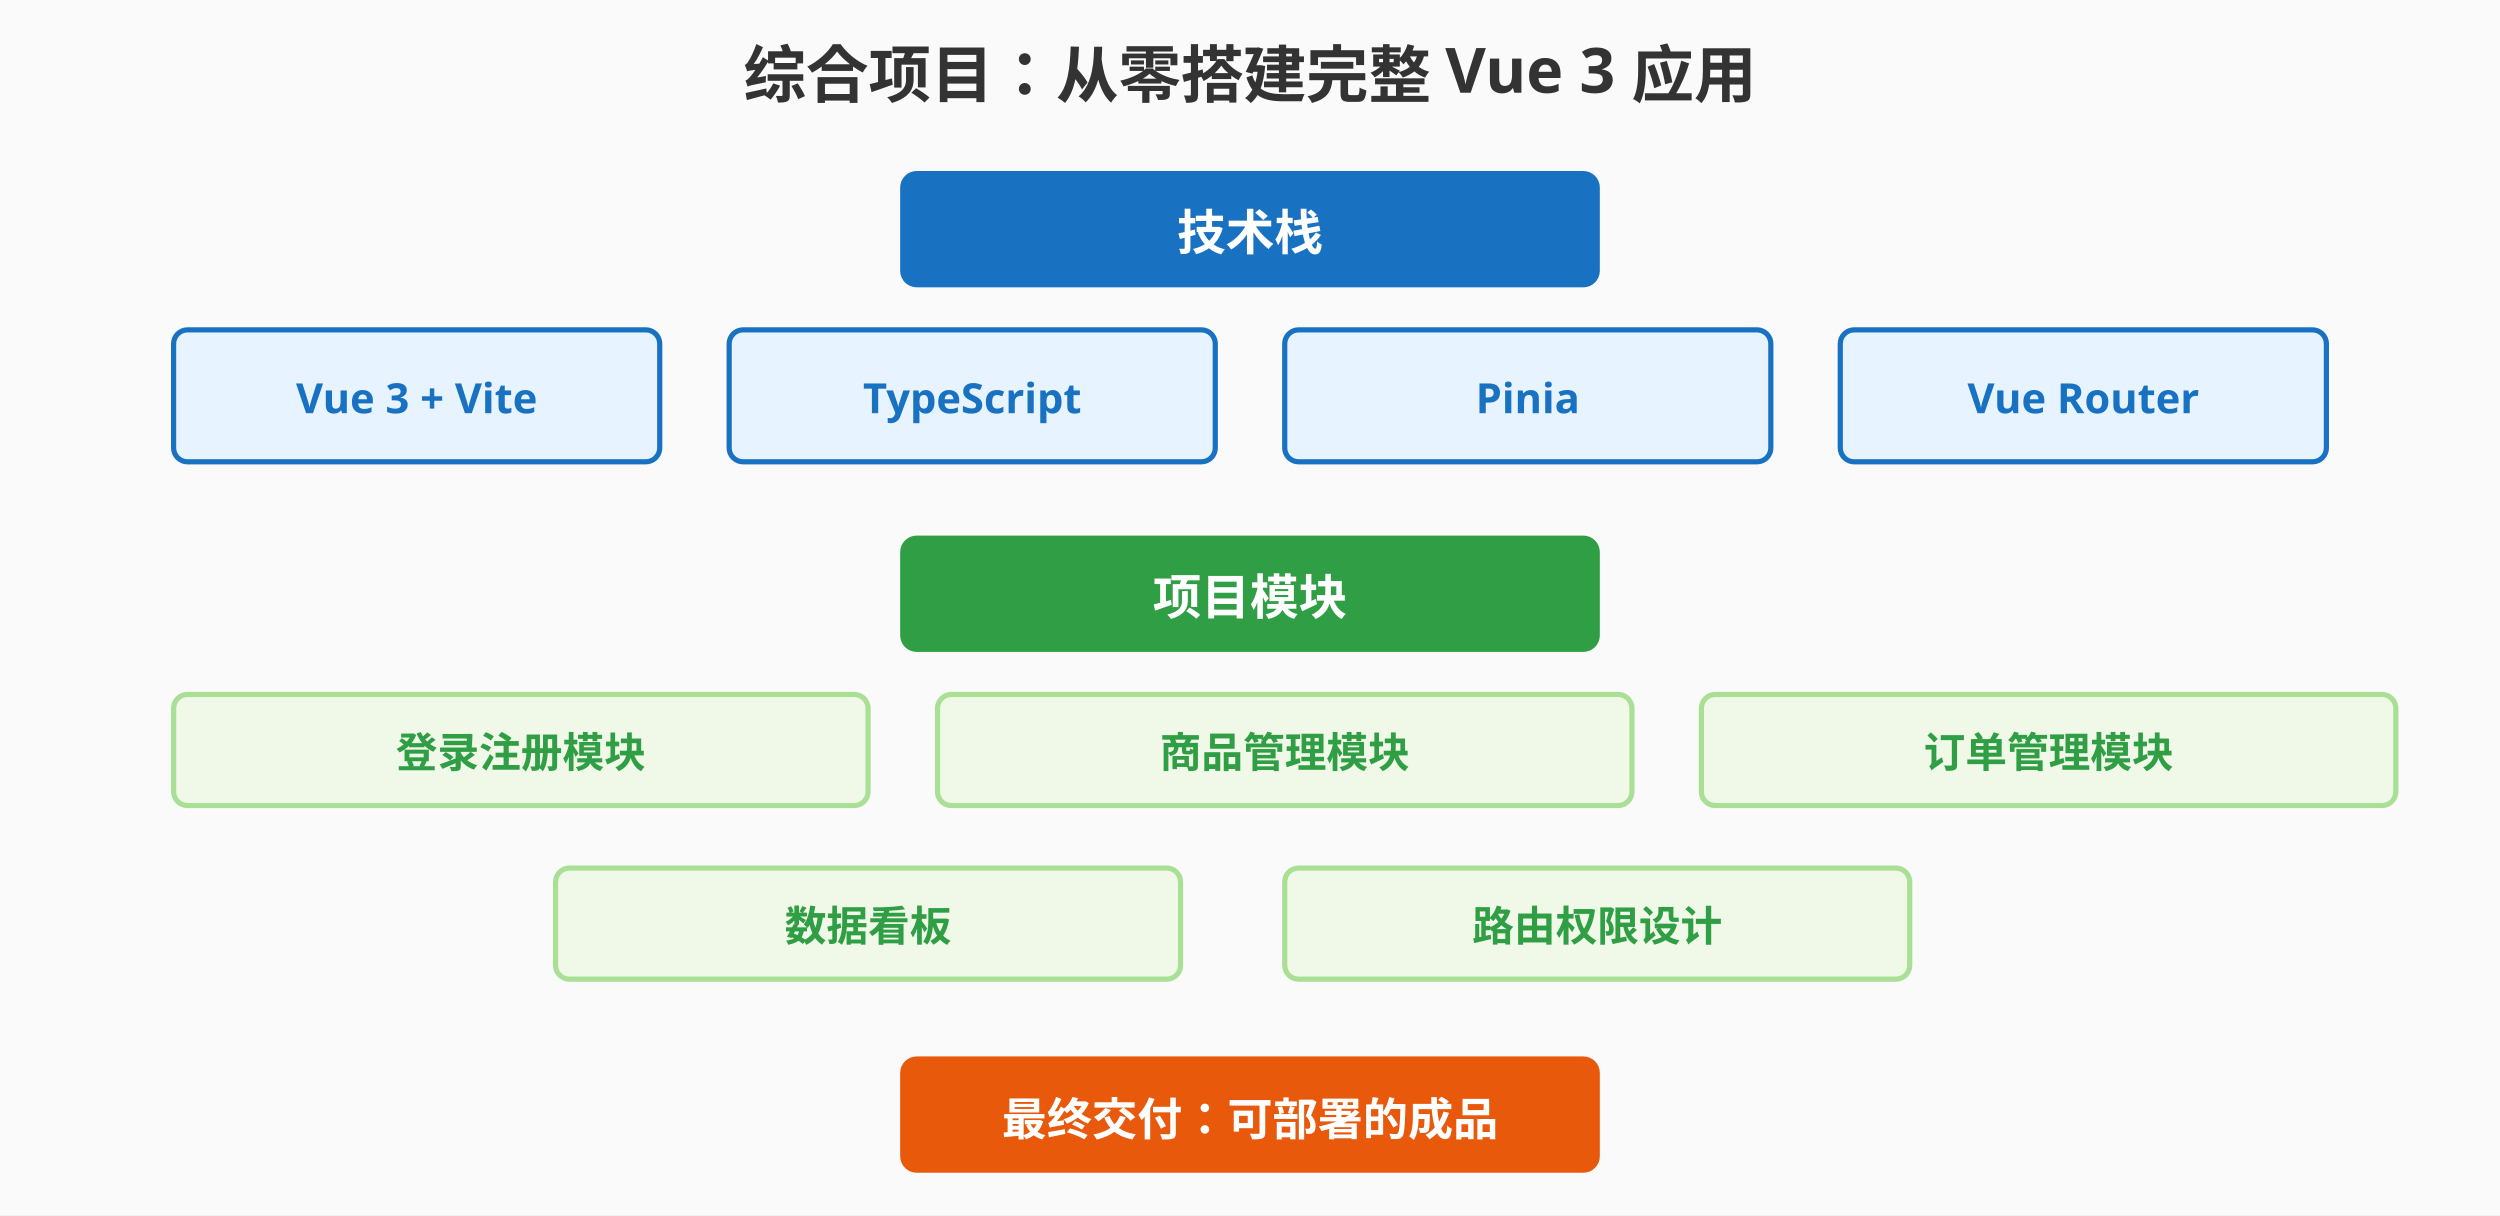
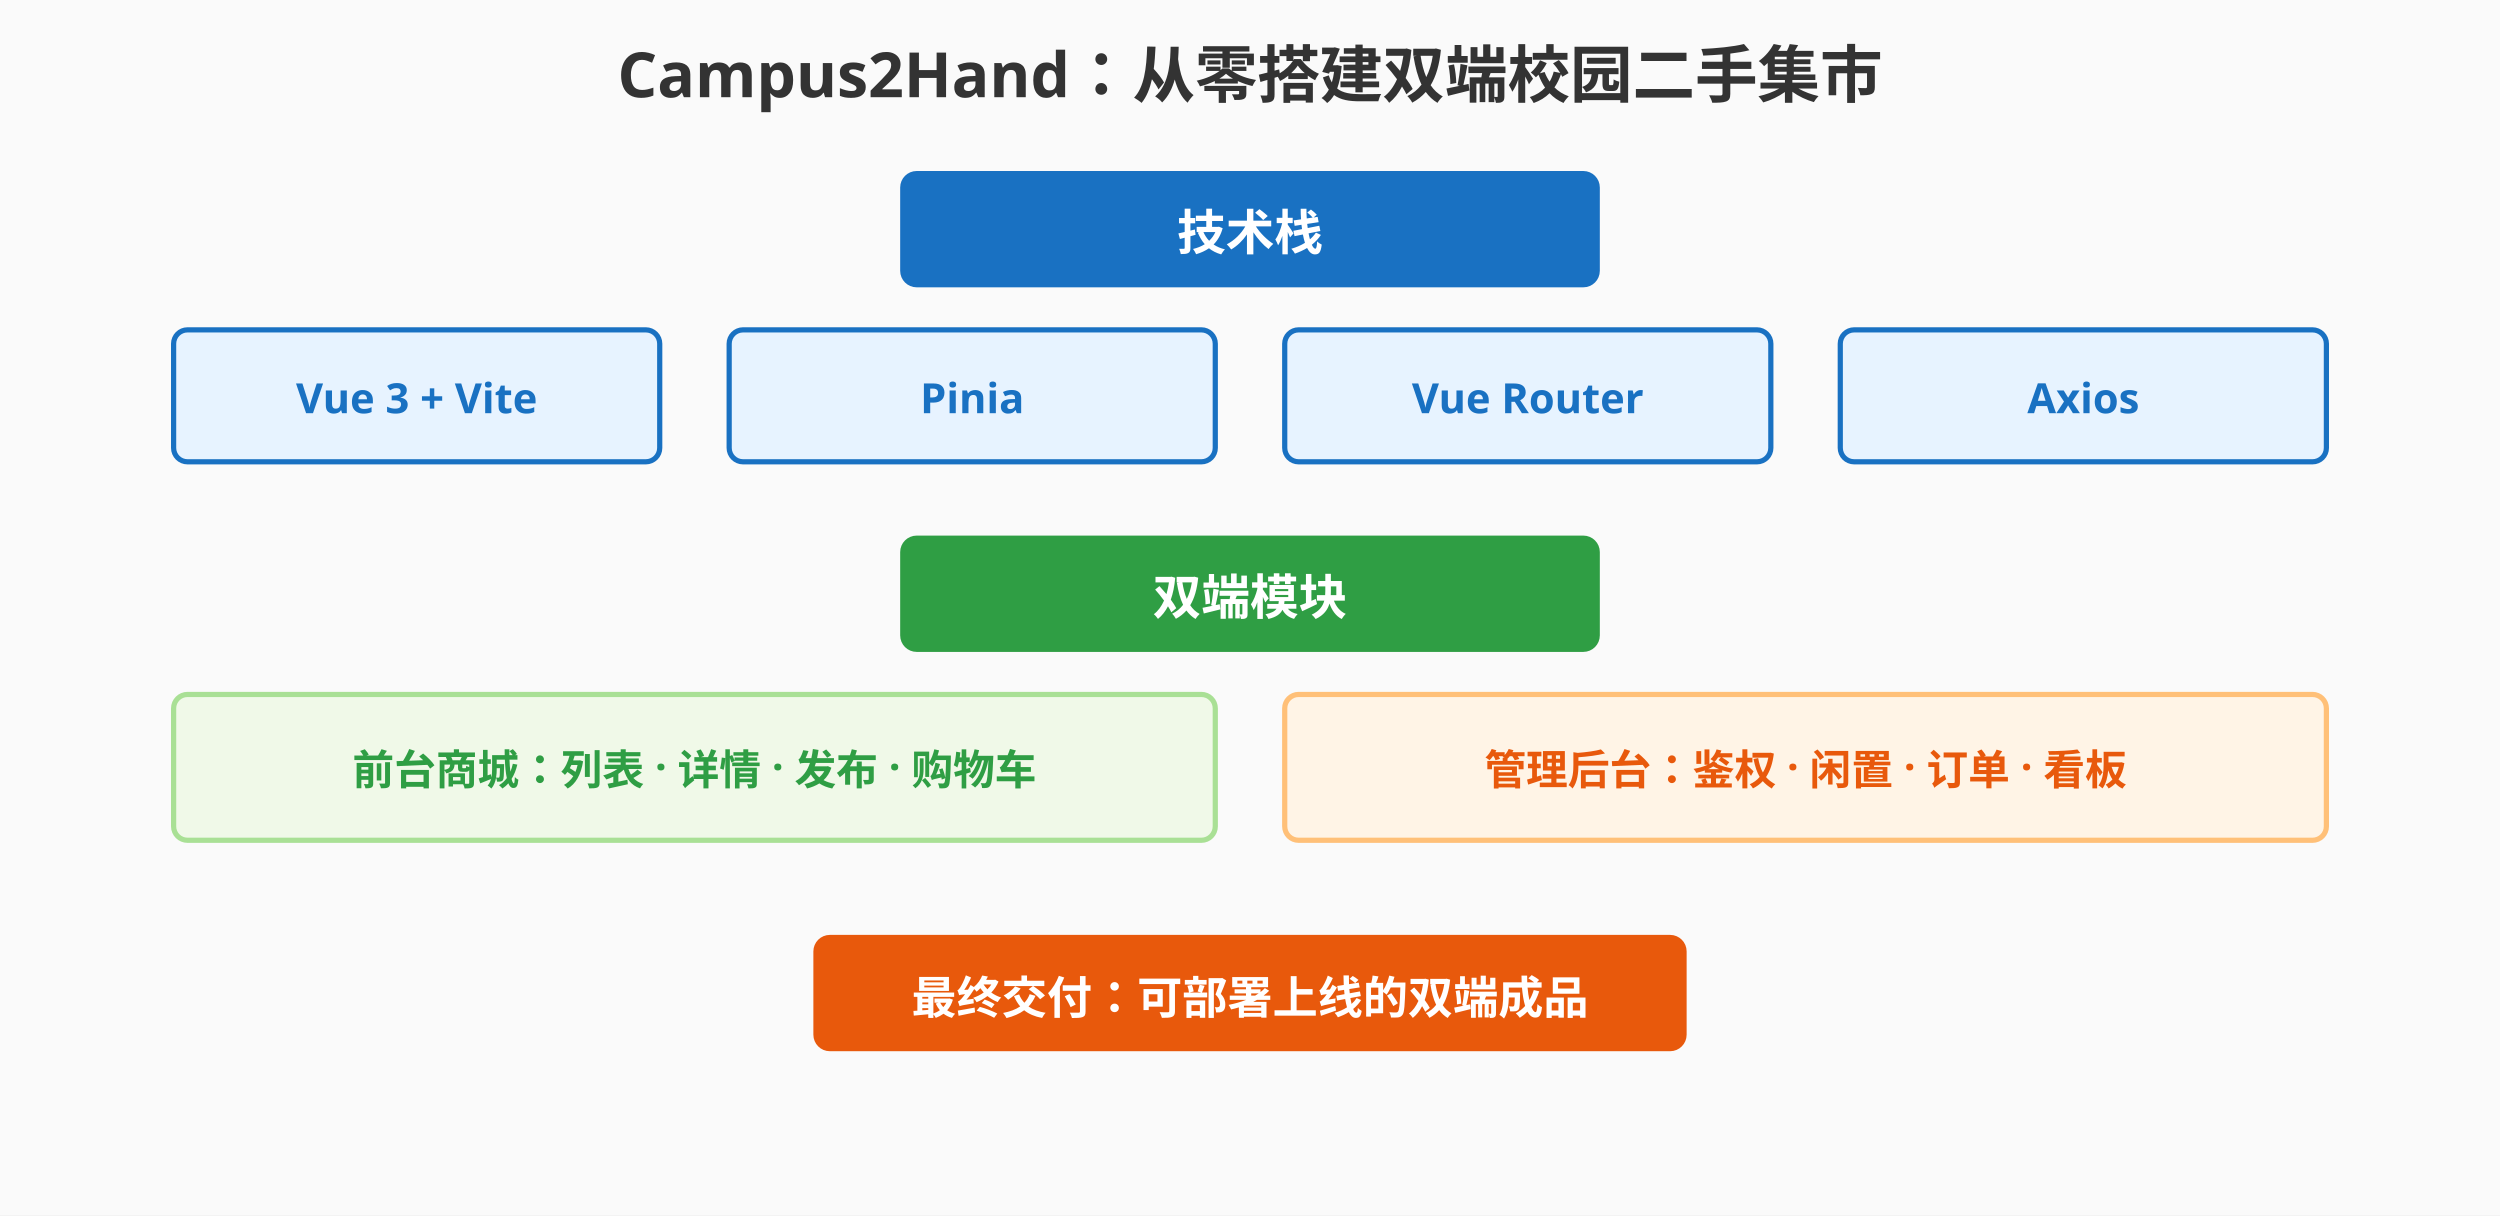
<svg xmlns="http://www.w3.org/2000/svg" width="720" height="350" viewBox="0 0 720 350" font-family="system-ui,PingFang SC,sans-serif">
  <rect width="720" height="350" fill="#fafafa" />
-   <text x="360" y="28" font-weight="bold" fill="#333" font-size="18" text-anchor="middle">综合项目：从零搭建完整 Vue 3 应用</text>
+   <text x="360" y="28" font-weight="bold" fill="#333" font-size="18" text-anchor="middle">Campus2Hand：从零搭建双端校园二手集市</text>
  <rect x="260" y="50" width="200" height="32" fill="#1971c2" stroke="#1971c2" stroke-width="1.5" rx="4" />
  <text x="360" y="72" font-weight="bold" fill="white" font-size="14" text-anchor="middle">技术栈</text>
  <rect x="50" y="95" width="140" height="38" fill="#e7f3ff" stroke="#1971c2" stroke-width="1.5" rx="4" />
  <text x="120" y="119" font-weight="bold" fill="#1971c2" font-size="12" text-anchor="middle">Vue 3 + Vite</text>
  <rect x="210" y="95" width="140" height="38" fill="#e7f3ff" stroke="#1971c2" stroke-width="1.5" rx="4" />
-   <text x="280" y="119" font-weight="bold" fill="#1971c2" font-size="12" text-anchor="middle">TypeScript</text>
+   <text x="280" y="119" font-weight="bold" fill="#1971c2" font-size="12" text-anchor="middle">Pinia</text>
  <rect x="370" y="95" width="140" height="38" fill="#e7f3ff" stroke="#1971c2" stroke-width="1.5" rx="4" />
-   <text x="440" y="119" font-weight="bold" fill="#1971c2" font-size="12" text-anchor="middle">Pinia</text>
+   <text x="440" y="119" font-weight="bold" fill="#1971c2" font-size="12" text-anchor="middle">Vue Router</text>
  <rect x="530" y="95" width="140" height="38" fill="#e7f3ff" stroke="#1971c2" stroke-width="1.5" rx="4" />
-   <text x="600" y="119" font-weight="bold" fill="#1971c2" font-size="12" text-anchor="middle">Vue Router</text>
+   <text x="600" y="119" font-weight="bold" fill="#1971c2" font-size="12" text-anchor="middle">Axios</text>
  <rect x="260" y="155" width="200" height="32" fill="#2f9e44" stroke="#2f9e44" stroke-width="1.5" rx="4" />
-   <text x="360" y="177" font-weight="bold" fill="white" font-size="14" text-anchor="middle">项目模块</text>
-   <rect x="50" y="200" width="200" height="32" fill="#f0f9e8" stroke="#a9e095" stroke-width="1.5" rx="4" />
-   <text x="150" y="221" font-weight="bold" fill="#2f9e44" font-size="12" text-anchor="middle">登录注册模块</text>
-   <rect x="270" y="200" width="200" height="32" fill="#f0f9e8" stroke="#a9e095" stroke-width="1.5" rx="4" />
-   <text x="370" y="221" font-weight="bold" fill="#2f9e44" font-size="12" text-anchor="middle">商品管理模块</text>
-   <rect x="490" y="200" width="200" height="32" fill="#f0f9e8" stroke="#a9e095" stroke-width="1.5" rx="4" />
-   <text x="590" y="221" font-weight="bold" fill="#2f9e44" font-size="12" text-anchor="middle">订单管理模块</text>
-   <rect x="160" y="250" width="180" height="32" fill="#f0f9e8" stroke="#a9e095" stroke-width="1.5" rx="4" />
-   <text x="250" y="271" font-weight="bold" fill="#2f9e44" font-size="12" text-anchor="middle">数据看板</text>
-   <rect x="370" y="250" width="180" height="32" fill="#f0f9e8" stroke="#a9e095" stroke-width="1.5" rx="4" />
-   <text x="460" y="271" font-weight="bold" fill="#2f9e44" font-size="12" text-anchor="middle">路由权限设计</text>
-   <rect x="260" y="305" width="200" height="32" fill="#e8590c" stroke="#e8590c" stroke-width="1.5" rx="4" />
-   <text x="360" y="327" font-weight="bold" fill="white" font-size="13" text-anchor="middle">最终交付：可部署的成品</text>
+   <text x="360" y="177" font-weight="bold" fill="white" font-size="14" text-anchor="middle">双端模块</text>
+   <rect x="50" y="200" width="300" height="42" fill="#f0f9e8" stroke="#a9e095" stroke-width="1.5" rx="4" />
+   <text x="200" y="226" font-weight="bold" fill="#2f9e44" font-size="12" text-anchor="middle">前台商城：列表 · 详情 · 发布 · 购物车</text>
+   <rect x="370" y="200" width="300" height="42" fill="#fff4e6" stroke="#ffc078" stroke-width="1.5" rx="4" />
+   <text x="520" y="226" font-weight="bold" fill="#e8590c" font-size="12" text-anchor="middle">管理后台：鉴权 · 闲置 · 订单 · 看板</text>
+   <rect x="235" y="270" width="250" height="32" fill="#e8590c" stroke="#e8590c" stroke-width="1.5" rx="4" />
+   <text x="360" y="292" font-weight="bold" fill="white" font-size="13" text-anchor="middle">最终交付：可部署上线的双端成品</text>
</svg>
